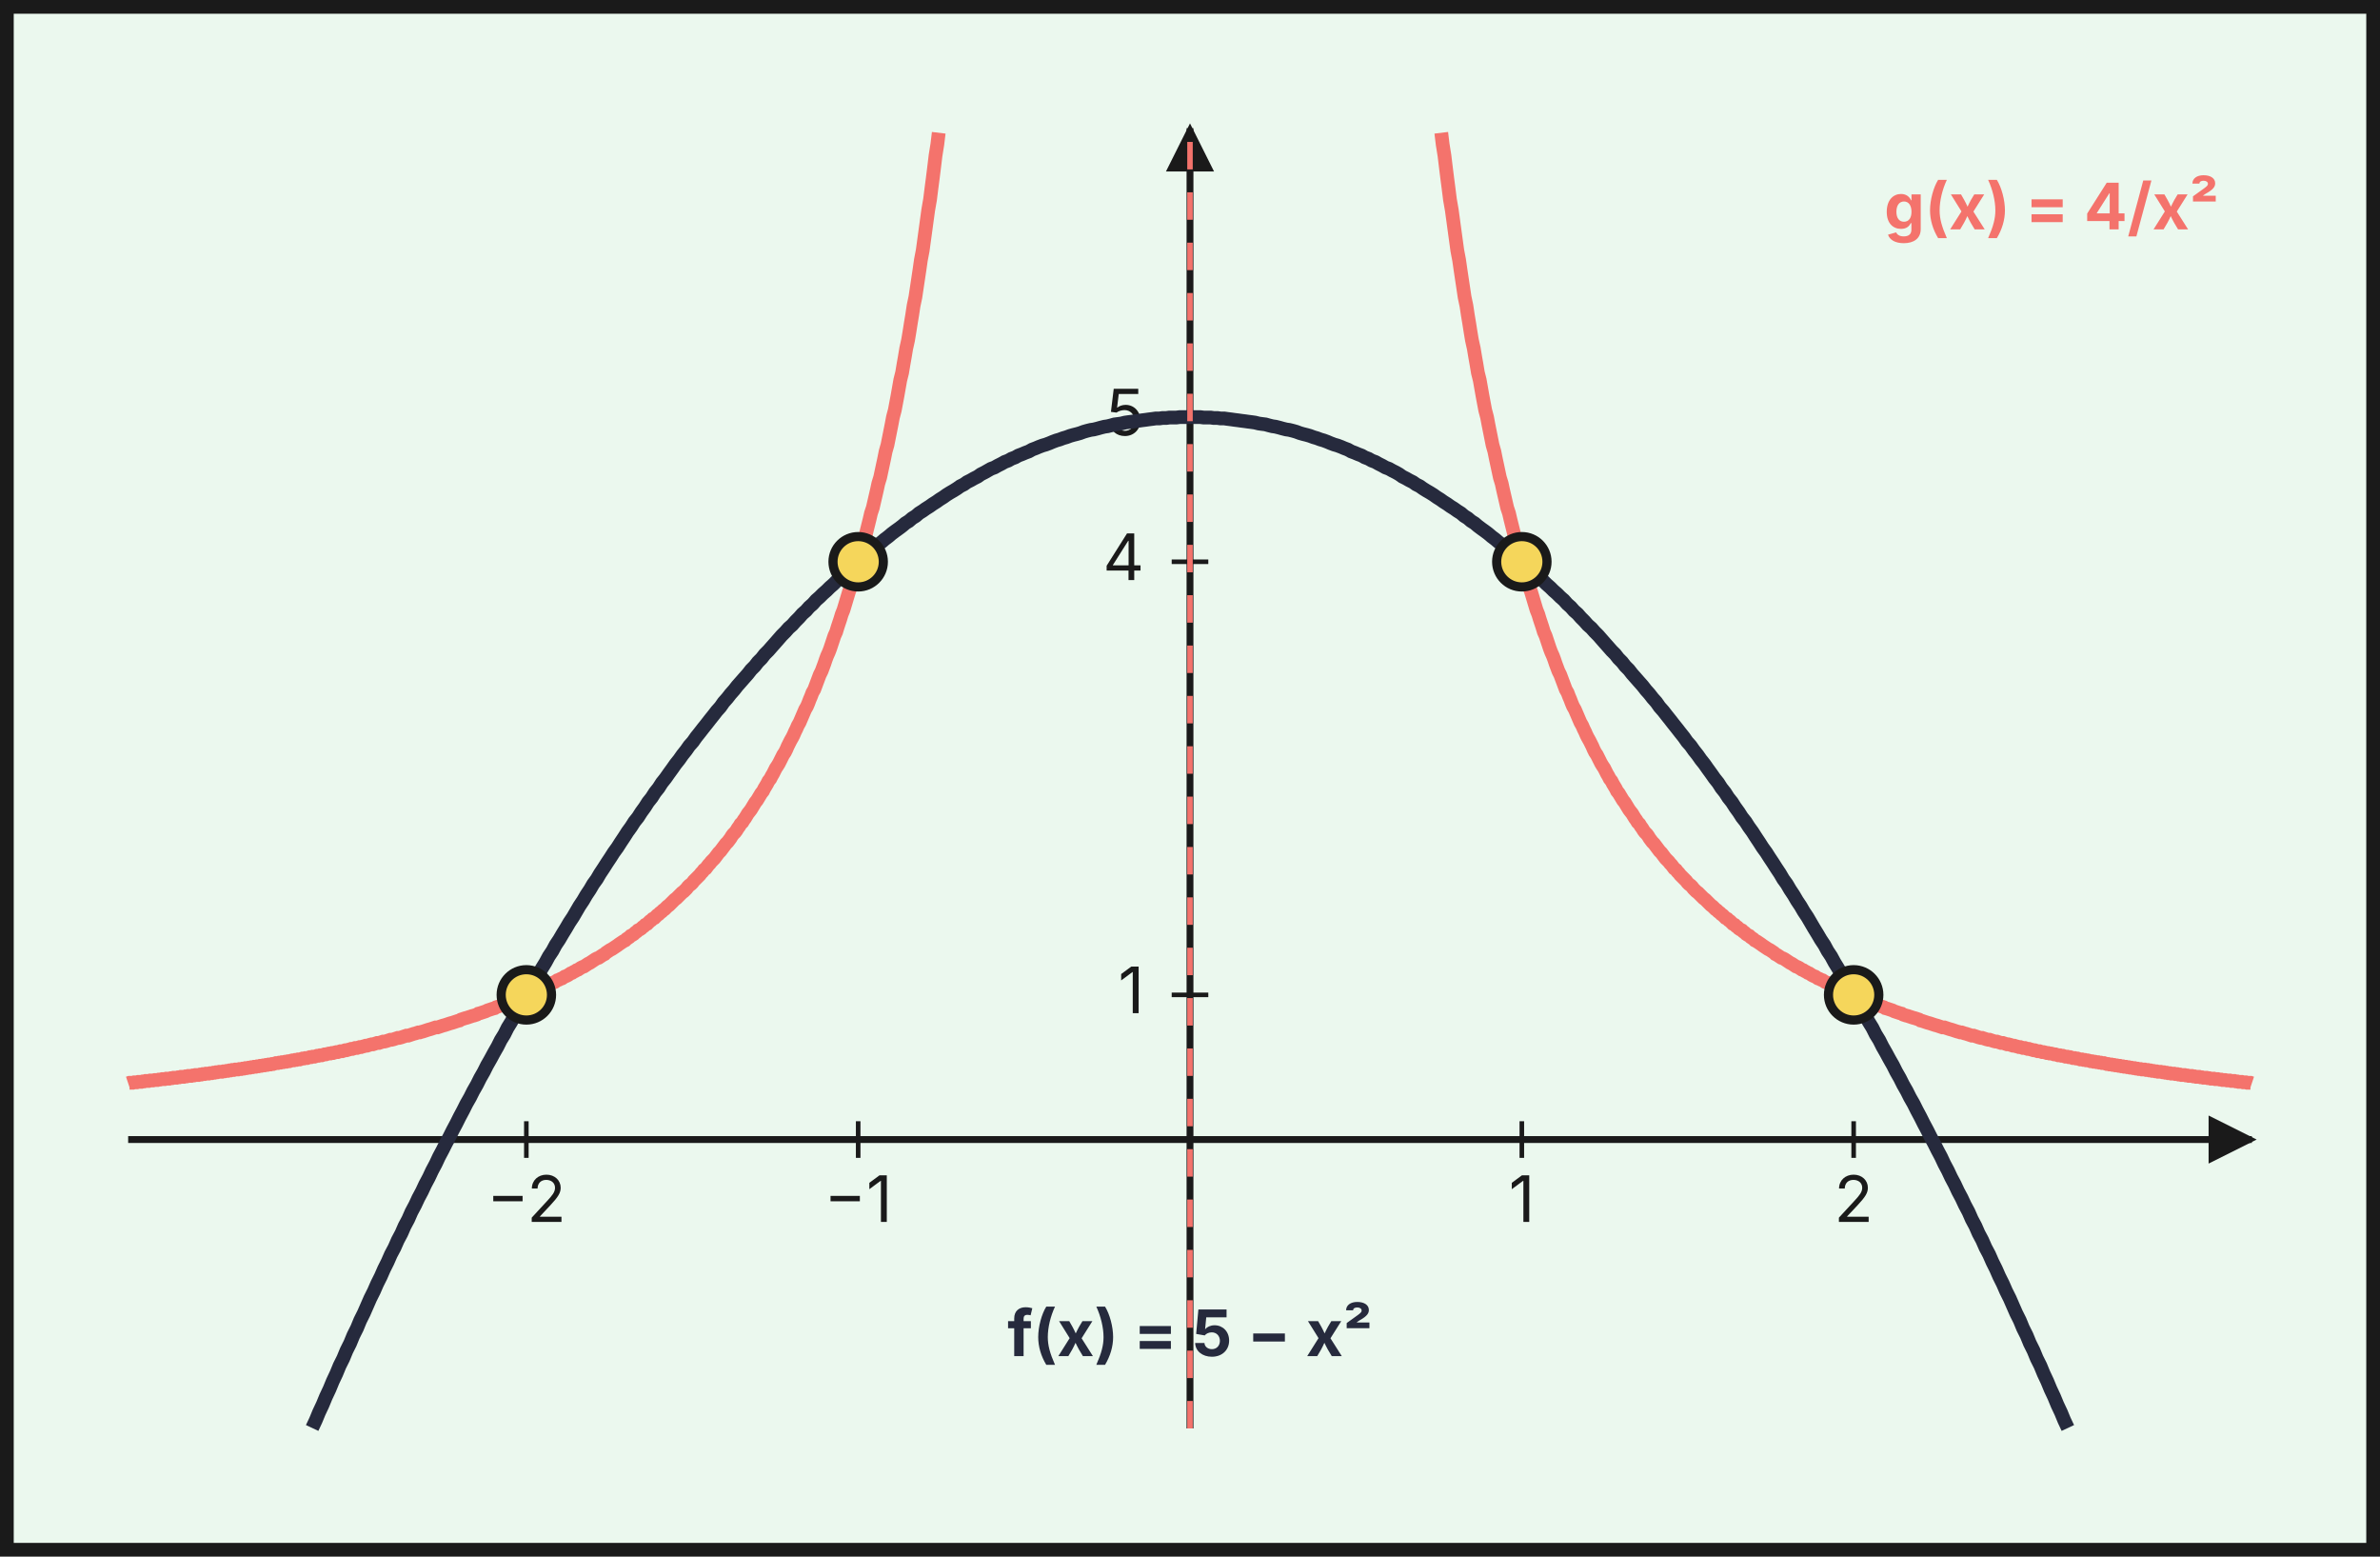
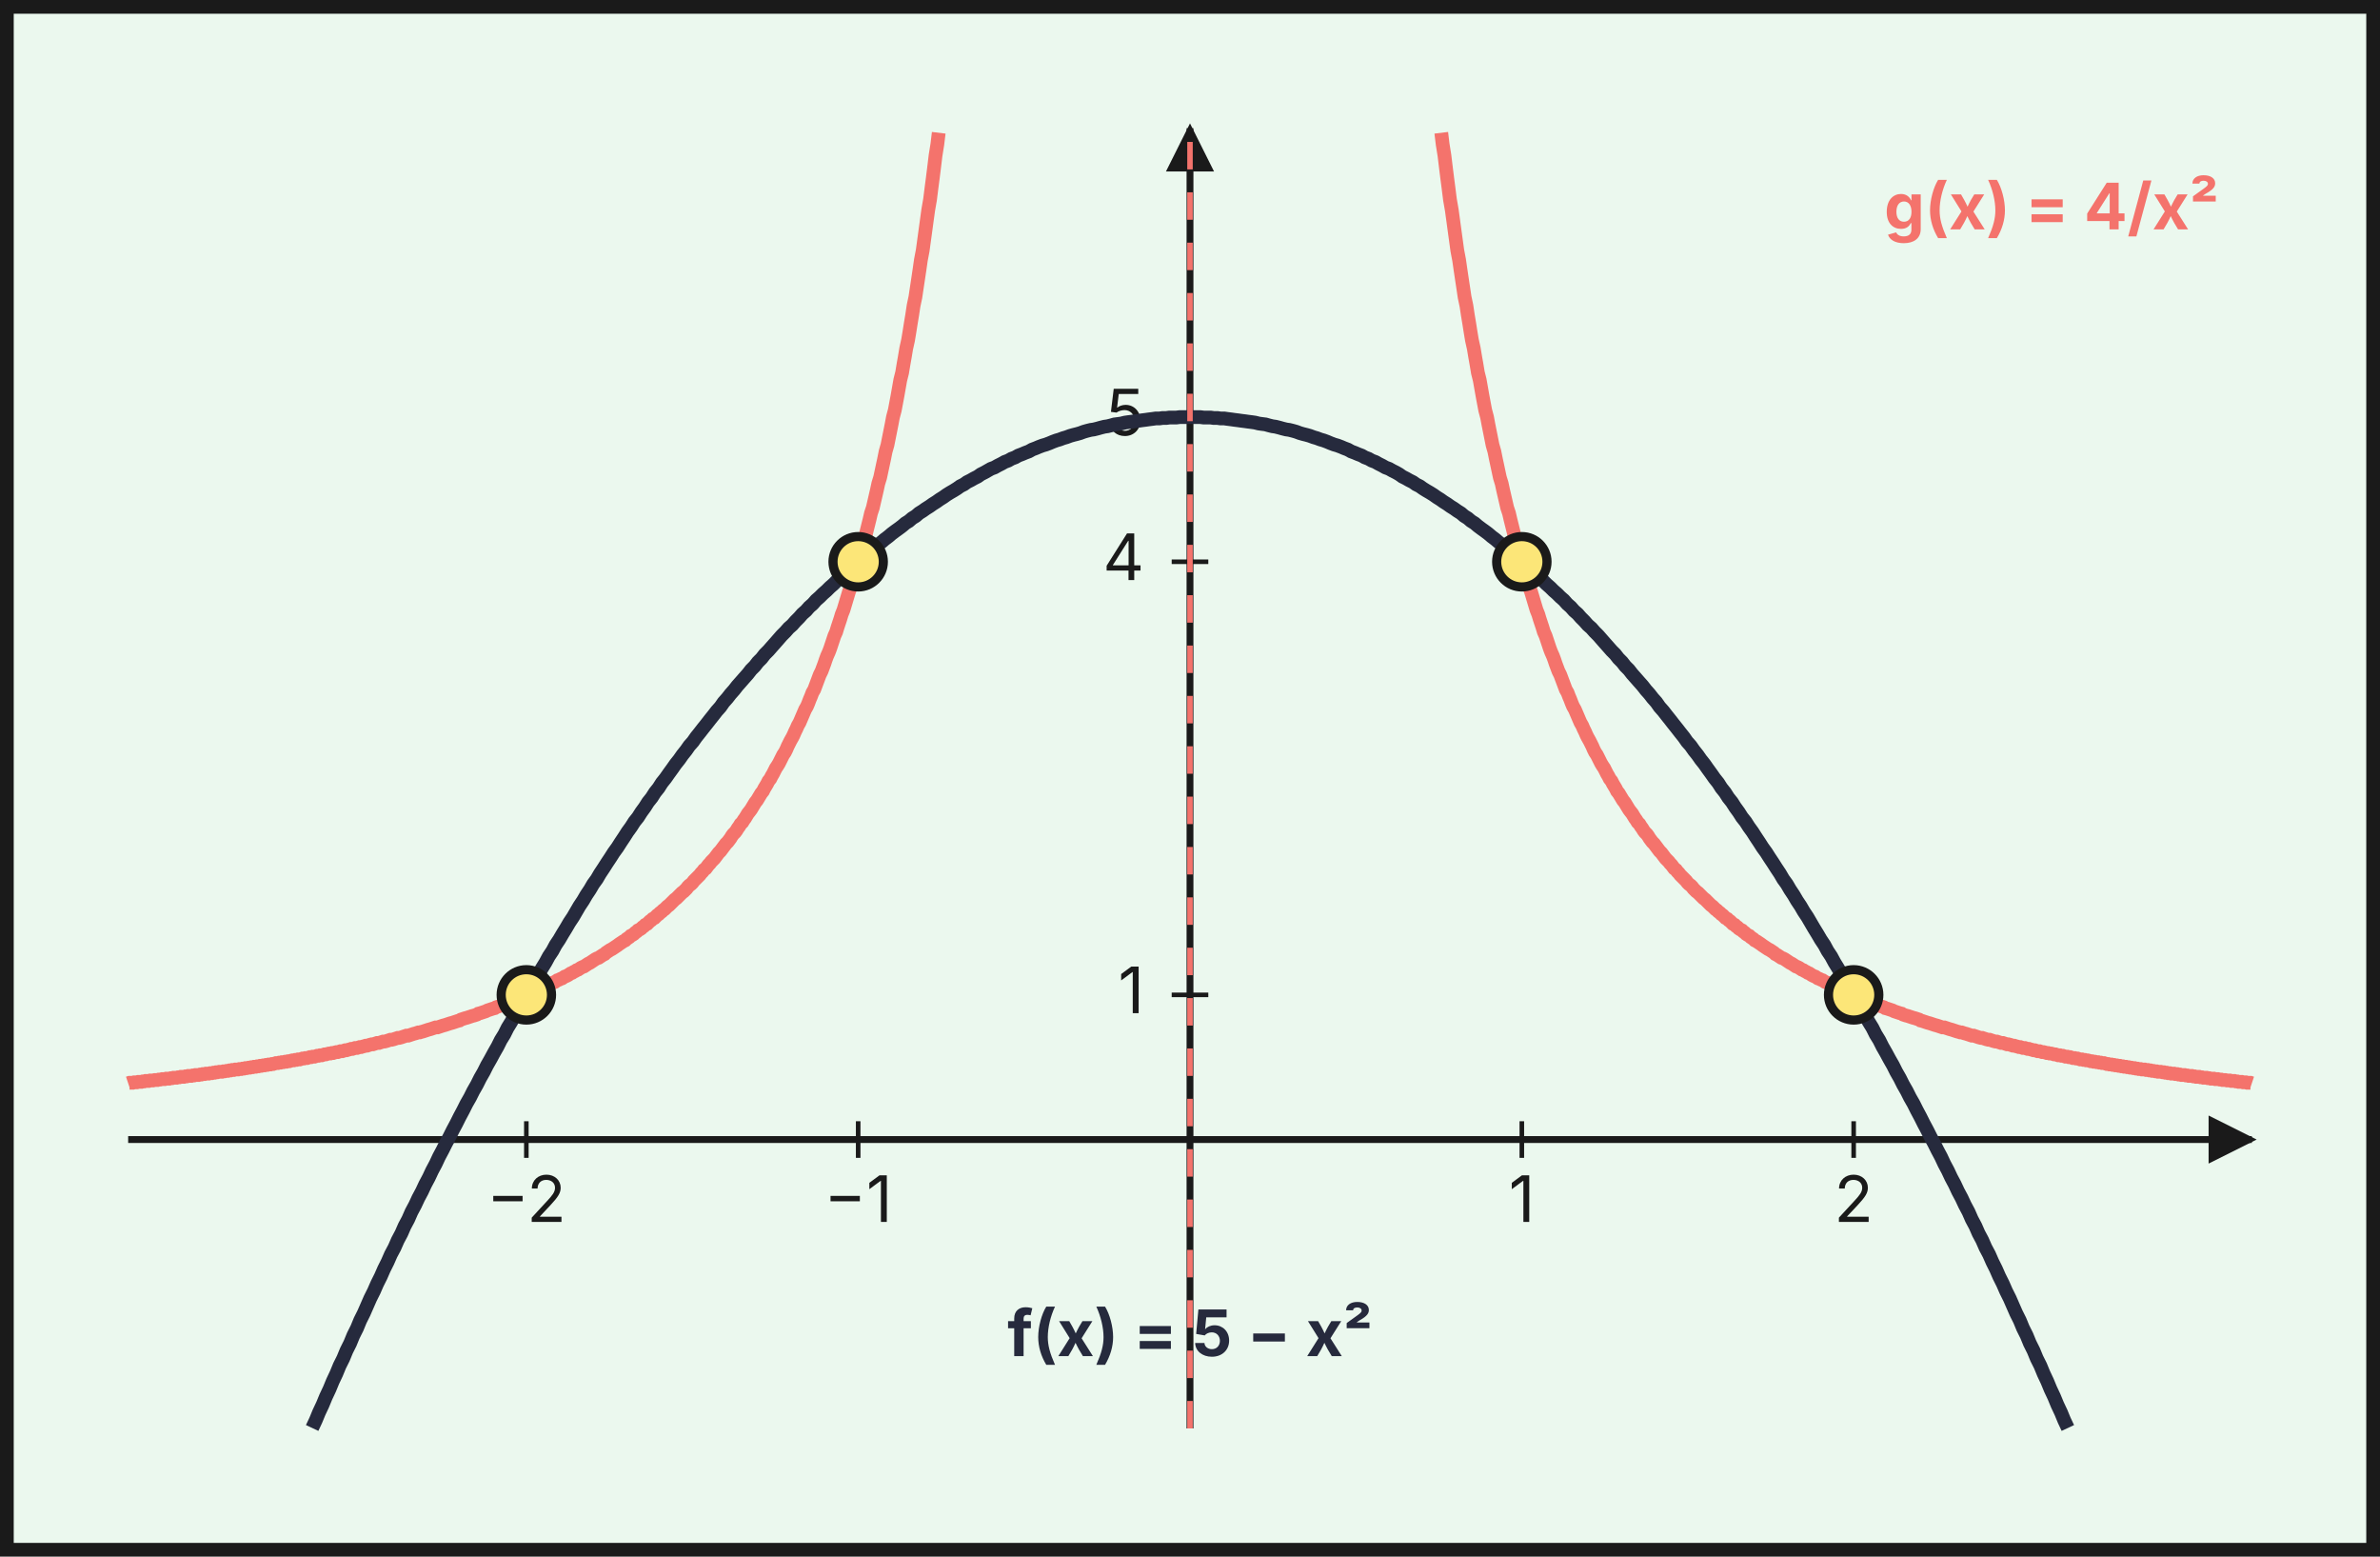
<svg xmlns="http://www.w3.org/2000/svg" viewBox="0 0 520 340" width="520" height="340" font-family="Inter, Helvetica, Arial, sans-serif" role="img">
  <defs>
    <marker id="f" viewBox="0 0 10 10" refX="9" refY="5" markerWidth="7" markerHeight="7" orient="auto">
      <path d="M0,0 L10,5 L0,10 z" fill="#1A1A1A" />
    </marker>
  </defs>
  <rect x="1.5" y="1.5" width="517" height="337" fill="#EBF8EE" stroke="#1A1A1A" stroke-width="3" />
  <line x1="28.0" y1="248.9" x2="492.0" y2="248.9" stroke="#1A1A1A" stroke-width="1.5" marker-end="url(#f)" />
  <line x1="260.0" y1="312.0" x2="260.0" y2="28.0" stroke="#1A1A1A" stroke-width="1.5" marker-end="url(#f)" />
  <line x1="115.0" y1="244.9" x2="115.0" y2="252.9" stroke="#1A1A1A" />
  <text x="115.0" y="266.9" text-anchor="middle" font-size="14" fill="#1A1A1A">−2</text>
  <line x1="187.5" y1="244.9" x2="187.5" y2="252.9" stroke="#1A1A1A" />
  <text x="187.5" y="266.9" text-anchor="middle" font-size="14" fill="#1A1A1A">−1</text>
  <line x1="332.5" y1="244.9" x2="332.5" y2="252.9" stroke="#1A1A1A" />
  <text x="332.5" y="266.9" text-anchor="middle" font-size="14" fill="#1A1A1A">1</text>
  <line x1="405.0" y1="244.9" x2="405.0" y2="252.9" stroke="#1A1A1A" />
  <text x="405.0" y="266.9" text-anchor="middle" font-size="14" fill="#1A1A1A">2</text>
  <line x1="256.0" y1="217.3" x2="264.0" y2="217.3" stroke="#1A1A1A" />
  <text x="250.0" y="221.3" text-anchor="end" font-size="14" fill="#1A1A1A">1</text>
  <line x1="256.0" y1="122.7" x2="264.0" y2="122.7" stroke="#1A1A1A" />
  <text x="250.0" y="126.7" text-anchor="end" font-size="14" fill="#1A1A1A">4</text>
  <line x1="256.0" y1="91.1" x2="264.0" y2="91.1" stroke="#1A1A1A" />
  <text x="250.0" y="95.1" text-anchor="end" font-size="14" fill="#1A1A1A">5</text>
  <path d="M68.2,311.9 L69.0,310.2 L69.7,308.5 L70.5,306.8 L71.2,305.1 L72.0,303.4 L72.7,301.7 L73.5,300.0 L74.2,298.3 L75.0,296.7 L75.7,295.0 L76.5,293.4 L77.2,291.7 L78.0,290.1 L78.7,288.4 L79.5,286.8 L80.2,285.2 L80.9,283.6 L81.7,282.0 L82.4,280.4 L83.2,278.8 L83.9,277.2 L84.7,275.6 L85.4,274.0 L86.2,272.5 L86.9,270.9 L87.7,269.4 L88.4,267.8 L89.2,266.3 L89.9,264.7 L90.7,263.2 L91.4,261.7 L92.2,260.2 L92.9,258.7 L93.7,257.2 L94.4,255.7 L95.2,254.2 L95.9,252.7 L96.7,251.2 L97.4,249.8 L98.2,248.3 L98.9,246.9 L99.7,245.4 L100.4,244.0 L101.2,242.5 L101.9,241.1 L102.7,239.7 L103.4,238.3 L104.2,236.9 L104.9,235.5 L105.7,234.1 L106.4,232.7 L107.2,231.3 L107.9,230.0 L108.7,228.6 L109.4,227.2 L110.2,225.9 L110.9,224.5 L111.7,223.2 L112.4,221.9 L113.2,220.6 L113.9,219.2 L114.7,217.9 L115.4,216.6 L116.2,215.3 L116.9,214.0 L117.7,212.7 L118.4,211.5 L119.2,210.2 L119.9,208.9 L120.7,207.7 L121.4,206.4 L122.2,205.2 L122.9,204.0 L123.7,202.7 L124.4,201.5 L125.2,200.3 L125.9,199.1 L126.6,197.9 L127.4,196.7 L128.1,195.5 L128.9,194.3 L129.6,193.1 L130.4,192.0 L131.1,190.8 L131.9,189.6 L132.6,188.5 L133.4,187.3 L134.1,186.2 L134.9,185.1 L135.6,184.0 L136.4,182.8 L137.1,181.7 L137.9,180.6 L138.6,179.5 L139.4,178.5 L140.1,177.4 L140.9,176.3 L141.6,175.2 L142.4,174.2 L143.1,173.1 L143.9,172.1 L144.6,171.0 L145.4,170.0 L146.1,169.0 L146.9,167.9 L147.6,166.9 L148.4,165.9 L149.1,164.9 L149.9,163.9 L150.6,162.9 L151.4,162.0 L152.1,161.0 L152.9,160.0 L153.6,159.1 L154.4,158.1 L155.1,157.2 L155.9,156.2 L156.6,155.3 L157.4,154.4 L158.1,153.4 L158.9,152.5 L159.6,151.6 L160.4,150.7 L161.1,149.8 L161.9,148.9 L162.6,148.1 L163.4,147.2 L164.1,146.3 L164.9,145.5 L165.6,144.6 L166.4,143.8 L167.1,142.9 L167.9,142.1 L168.6,141.3 L169.4,140.4 L170.1,139.6 L170.8,138.8 L171.6,138.0 L172.3,137.2 L173.1,136.5 L173.8,135.7 L174.6,134.9 L175.3,134.1 L176.1,133.4 L176.8,132.6 L177.6,131.9 L178.3,131.1 L179.1,130.4 L179.8,129.7 L180.6,129.0 L181.3,128.3 L182.1,127.6 L182.8,126.9 L183.6,126.2 L184.3,125.5 L185.1,124.8 L185.8,124.1 L186.6,123.5 L187.3,122.8 L188.1,122.2 L188.8,121.5 L189.6,120.9 L190.3,120.3 L191.1,119.6 L191.8,119.0 L192.6,118.4 L193.3,117.8 L194.1,117.2 L194.8,116.6 L195.6,116.0 L196.3,115.5 L197.1,114.9 L197.8,114.3 L198.6,113.8 L199.3,113.2 L200.1,112.7 L200.8,112.1 L201.6,111.6 L202.3,111.1 L203.1,110.6 L203.8,110.1 L204.6,109.6 L205.3,109.1 L206.1,108.6 L206.8,108.1 L207.6,107.6 L208.3,107.2 L209.1,106.7 L209.8,106.2 L210.6,105.8 L211.3,105.3 L212.1,104.9 L212.8,104.5 L213.6,104.1 L214.3,103.6 L215.1,103.2 L215.8,102.8 L216.5,102.4 L217.3,102.1 L218.0,101.7 L218.8,101.3 L219.5,100.9 L220.3,100.6 L221.0,100.2 L221.8,99.9 L222.5,99.5 L223.3,99.2 L224.0,98.9 L224.8,98.6 L225.5,98.2 L226.3,97.9 L227.0,97.6 L227.8,97.3 L228.5,97.1 L229.3,96.8 L230.0,96.5 L230.8,96.2 L231.5,96.0 L232.3,95.7 L233.0,95.5 L233.8,95.2 L234.5,95.0 L235.3,94.8 L236.0,94.6 L236.8,94.3 L237.5,94.1 L238.3,93.9 L239.0,93.8 L239.8,93.6 L240.5,93.4 L241.3,93.2 L242.0,93.1 L242.8,92.9 L243.5,92.7 L244.3,92.6 L245.0,92.5 L245.8,92.3 L246.5,92.2 L247.3,92.1 L248.0,92.0 L248.8,91.9 L249.5,91.8 L250.3,91.7 L251.0,91.6 L251.8,91.5 L252.5,91.4 L253.3,91.4 L254.0,91.3 L254.8,91.3 L255.5,91.2 L256.3,91.2 L257.0,91.2 L257.8,91.1 L258.5,91.1 L259.3,91.1 L260.0,91.1 L260.7,91.1 L261.5,91.1 L262.2,91.1 L263.0,91.2 L263.7,91.2 L264.5,91.2 L265.2,91.3 L266.0,91.3 L266.7,91.4 L267.5,91.4 L268.2,91.5 L269.0,91.6 L269.7,91.7 L270.5,91.8 L271.2,91.9 L272.0,92.0 L272.7,92.1 L273.5,92.2 L274.2,92.3 L275.0,92.5 L275.7,92.6 L276.5,92.7 L277.2,92.9 L278.0,93.1 L278.7,93.2 L279.5,93.4 L280.2,93.6 L281.0,93.8 L281.7,93.9 L282.5,94.1 L283.2,94.3 L284.0,94.6 L284.7,94.8 L285.5,95.0 L286.2,95.2 L287.0,95.5 L287.7,95.7 L288.5,96.0 L289.2,96.2 L290.0,96.5 L290.7,96.8 L291.5,97.1 L292.2,97.3 L293.0,97.6 L293.7,97.9 L294.5,98.2 L295.2,98.6 L296.0,98.9 L296.7,99.2 L297.5,99.5 L298.2,99.9 L299.0,100.2 L299.7,100.6 L300.5,100.9 L301.2,101.3 L302.0,101.7 L302.7,102.1 L303.5,102.4 L304.2,102.8 L305.0,103.2 L305.7,103.6 L306.4,104.1 L307.2,104.5 L307.9,104.9 L308.7,105.3 L309.4,105.8 L310.2,106.2 L310.9,106.7 L311.7,107.2 L312.4,107.6 L313.2,108.1 L313.9,108.6 L314.7,109.1 L315.4,109.6 L316.2,110.1 L316.9,110.6 L317.7,111.1 L318.4,111.6 L319.2,112.1 L319.9,112.7 L320.7,113.2 L321.4,113.8 L322.2,114.3 L322.9,114.9 L323.7,115.5 L324.4,116.0 L325.2,116.6 L325.9,117.2 L326.7,117.8 L327.4,118.4 L328.2,119.0 L328.9,119.6 L329.7,120.3 L330.4,120.9 L331.2,121.5 L331.9,122.2 L332.7,122.8 L333.4,123.5 L334.2,124.1 L334.9,124.8 L335.7,125.5 L336.4,126.2 L337.2,126.9 L337.9,127.6 L338.7,128.3 L339.4,129.0 L340.2,129.7 L340.9,130.4 L341.7,131.1 L342.4,131.9 L343.2,132.6 L343.9,133.4 L344.7,134.1 L345.4,134.9 L346.2,135.7 L346.9,136.5 L347.7,137.2 L348.4,138.0 L349.2,138.8 L349.9,139.6 L350.6,140.4 L351.4,141.3 L352.1,142.1 L352.9,142.9 L353.6,143.8 L354.4,144.6 L355.1,145.5 L355.9,146.3 L356.6,147.2 L357.4,148.1 L358.1,148.9 L358.9,149.8 L359.6,150.7 L360.4,151.6 L361.1,152.5 L361.9,153.4 L362.6,154.4 L363.4,155.3 L364.1,156.2 L364.9,157.2 L365.6,158.1 L366.4,159.1 L367.1,160.0 L367.9,161.0 L368.6,162.0 L369.4,162.9 L370.1,163.9 L370.9,164.9 L371.6,165.9 L372.4,166.9 L373.1,167.9 L373.9,169.0 L374.6,170.0 L375.4,171.0 L376.1,172.1 L376.9,173.1 L377.6,174.2 L378.4,175.2 L379.1,176.3 L379.9,177.4 L380.6,178.5 L381.4,179.5 L382.1,180.6 L382.9,181.7 L383.6,182.8 L384.4,184.0 L385.1,185.1 L385.9,186.2 L386.6,187.3 L387.4,188.5 L388.1,189.6 L388.9,190.8 L389.6,192.0 L390.4,193.1 L391.1,194.3 L391.9,195.5 L392.6,196.7 L393.4,197.9 L394.1,199.1 L394.9,200.3 L395.6,201.5 L396.3,202.7 L397.1,204.0 L397.8,205.2 L398.6,206.4 L399.3,207.7 L400.1,208.9 L400.8,210.2 L401.6,211.5 L402.3,212.7 L403.1,214.0 L403.8,215.3 L404.6,216.6 L405.3,217.9 L406.1,219.2 L406.8,220.6 L407.6,221.9 L408.3,223.2 L409.1,224.5 L409.8,225.9 L410.6,227.2 L411.3,228.6 L412.1,230.0 L412.8,231.3 L413.6,232.7 L414.3,234.1 L415.1,235.5 L415.8,236.9 L416.6,238.3 L417.3,239.7 L418.1,241.1 L418.8,242.5 L419.6,244.0 L420.3,245.4 L421.1,246.9 L421.8,248.3 L422.6,249.8 L423.3,251.2 L424.1,252.7 L424.8,254.2 L425.6,255.7 L426.3,257.2 L427.1,258.7 L427.8,260.2 L428.6,261.7 L429.3,263.2 L430.1,264.7 L430.8,266.3 L431.6,267.8 L432.3,269.4 L433.1,270.9 L433.8,272.5 L434.6,274.0 L435.3,275.6 L436.1,277.2 L436.8,278.8 L437.6,280.4 L438.3,282.0 L439.1,283.6 L439.8,285.2 L440.5,286.8 L441.3,288.4 L442.0,290.1 L442.8,291.7 L443.5,293.4 L444.3,295.0 L445.0,296.7 L445.8,298.3 L446.5,300.0 L447.3,301.7 L448.0,303.4 L448.8,305.1 L449.5,306.8 L450.3,308.5 L451.0,310.2 L451.8,311.9" fill="none" stroke="#262A3D" stroke-width="3" />
  <path d="M28.0,236.6 L28.3,236.5 L28.6,236.5 L29.0,236.5 L29.3,236.4 L29.6,236.4 L29.9,236.4 L30.2,236.3 L30.6,236.3 L30.9,236.3 L31.2,236.2 L31.5,236.2 L31.8,236.1 L32.2,236.1 L32.5,236.1 L32.8,236.0 L33.1,236.0 L33.4,236.0 L33.8,235.9 L34.1,235.9 L34.4,235.9 L34.7,235.8 L35.0,235.8 L35.4,235.7 L35.7,235.7 L36.0,235.7 L36.3,235.6 L36.6,235.6 L37.0,235.6 L37.3,235.5 L37.6,235.5 L37.9,235.4 L38.2,235.4 L38.6,235.4 L38.9,235.3 L39.2,235.3 L39.5,235.2 L39.8,235.2 L40.2,235.2 L40.5,235.1 L40.8,235.1 L41.1,235.0 L41.4,235.0 L41.8,235.0 L42.1,234.9 L42.4,234.9 L42.7,234.8 L43.0,234.8 L43.4,234.8 L43.7,234.7 L44.0,234.7 L44.3,234.6 L44.7,234.6 L45.0,234.5 L45.3,234.5 L45.6,234.5 L45.9,234.4 L46.3,234.4 L46.6,234.3 L46.9,234.3 L47.2,234.2 L47.5,234.2 L47.9,234.1 L48.2,234.1 L48.5,234.1 L48.8,234.0 L49.1,234.0 L49.5,233.9 L49.8,233.9 L50.1,233.8 L50.4,233.8 L50.7,233.7 L51.1,233.7 L51.4,233.6 L51.7,233.6 L52.0,233.6 L52.3,233.5 L52.7,233.5 L53.0,233.4 L53.3,233.4 L53.6,233.3 L53.9,233.3 L54.3,233.2 L54.6,233.2 L54.9,233.1 L55.2,233.1 L55.5,233.0 L55.9,233.0 L56.2,232.9 L56.5,232.9 L56.8,232.8 L57.1,232.8 L57.5,232.7 L57.8,232.7 L58.1,232.6 L58.4,232.6 L58.7,232.5 L59.1,232.5 L59.4,232.4 L59.7,232.4 L60.0,232.3 L60.3,232.2 L60.7,232.2 L61.0,232.1 L61.3,232.1 L61.6,232.0 L61.9,232.0 L62.3,231.9 L62.6,231.9 L62.9,231.8 L63.2,231.8 L63.5,231.7 L63.9,231.6 L64.2,231.6 L64.5,231.5 L64.8,231.5 L65.1,231.4 L65.5,231.4 L65.8,231.3 L66.1,231.2 L66.4,231.2 L66.7,231.1 L67.1,231.1 L67.4,231.0 L67.7,230.9 L68.0,230.9 L68.3,230.8 L68.7,230.8 L69.0,230.7 L69.3,230.6 L69.6,230.6 L69.9,230.5 L70.3,230.5 L70.6,230.4 L70.9,230.3 L71.2,230.3 L71.5,230.2 L71.9,230.1 L72.2,230.1 L72.5,230.0 L72.8,230.0 L73.1,229.9 L73.5,229.8 L73.8,229.8 L74.1,229.7 L74.4,229.6 L74.8,229.6 L75.1,229.5 L75.4,229.4 L75.7,229.4 L76.0,229.3 L76.4,229.2 L76.7,229.1 L77.0,229.1 L77.3,229.0 L77.6,228.9 L78.0,228.9 L78.3,228.8 L78.6,228.7 L78.9,228.7 L79.2,228.6 L79.6,228.5 L79.9,228.4 L80.2,228.4 L80.5,228.3 L80.8,228.2 L81.2,228.1 L81.5,228.1 L81.8,228.0 L82.1,227.9 L82.4,227.8 L82.8,227.8 L83.1,227.7 L83.4,227.6 L83.7,227.5 L84.0,227.5 L84.4,227.4 L84.7,227.3 L85.0,227.2 L85.3,227.1 L85.6,227.1 L86.0,227.0 L86.3,226.9 L86.6,226.8 L86.9,226.7 L87.2,226.7 L87.6,226.6 L87.9,226.5 L88.2,226.4 L88.5,226.3 L88.8,226.2 L89.2,226.2 L89.5,226.1 L89.8,226.0 L90.1,225.9 L90.4,225.8 L90.8,225.7 L91.1,225.6 L91.4,225.5 L91.7,225.5 L92.0,225.4 L92.4,225.3 L92.7,225.2 L93.0,225.1 L93.3,225.0 L93.6,224.9 L94.0,224.8 L94.3,224.7 L94.6,224.6 L94.9,224.5 L95.2,224.4 L95.6,224.4 L95.9,224.3 L96.2,224.2 L96.5,224.1 L96.8,224.0 L97.2,223.9 L97.5,223.8 L97.8,223.7 L98.1,223.6 L98.4,223.5 L98.8,223.4 L99.1,223.3 L99.4,223.2 L99.7,223.1 L100.0,223.0 L100.4,222.9 L100.7,222.7 L101.0,222.6 L101.3,222.5 L101.6,222.4 L102.0,222.3 L102.3,222.2 L102.6,222.1 L102.9,222.0 L103.2,221.9 L103.6,221.8 L103.9,221.7 L104.2,221.6 L104.5,221.4 L104.9,221.3 L105.2,221.2 L105.5,221.1 L105.8,221.0 L106.1,220.9 L106.5,220.7 L106.8,220.6 L107.1,220.5 L107.4,220.4 L107.7,220.3 L108.1,220.2 L108.4,220.0 L108.7,219.9 L109.0,219.8 L109.3,219.7 L109.7,219.5 L110.0,219.4 L110.3,219.3 L110.6,219.2 L110.9,219.0 L111.3,218.9 L111.6,218.8 L111.9,218.6 L112.2,218.5 L112.5,218.4 L112.9,218.2 L113.2,218.1 L113.5,218.0 L113.8,217.8 L114.1,217.7 L114.5,217.6 L114.8,217.4 L115.1,217.3 L115.4,217.2 L115.7,217.0 L116.1,216.9 L116.4,216.7 L116.7,216.6 L117.0,216.4 L117.3,216.3 L117.7,216.1 L118.0,216.0 L118.3,215.8 L118.6,215.7 L118.9,215.5 L119.3,215.4 L119.6,215.2 L119.9,215.1 L120.2,214.9 L120.5,214.8 L120.9,214.6 L121.2,214.5 L121.5,214.3 L121.8,214.1 L122.1,214.0 L122.5,213.8 L122.8,213.7 L123.1,213.5 L123.4,213.3 L123.7,213.2 L124.1,213.0 L124.4,212.8 L124.7,212.6 L125.0,212.5 L125.3,212.3 L125.7,212.1 L126.0,211.9 L126.3,211.8 L126.6,211.6 L126.9,211.4 L127.3,211.2 L127.6,211.1 L127.9,210.9 L128.2,210.7 L128.5,210.5 L128.9,210.3 L129.2,210.1 L129.5,209.9 L129.8,209.7 L130.1,209.5 L130.5,209.3 L130.8,209.2 L131.1,209.0 L131.4,208.8 L131.7,208.6 L132.1,208.4 L132.4,208.1 L132.7,207.9 L133.0,207.7 L133.3,207.5 L133.7,207.3 L134.0,207.1 L134.3,206.9 L134.6,206.7 L134.9,206.5 L135.3,206.2 L135.6,206.0 L135.9,205.8 L136.2,205.6 L136.6,205.4 L136.9,205.1 L137.2,204.9 L137.5,204.7 L137.8,204.4 L138.2,204.2 L138.5,204.0 L138.8,203.7 L139.1,203.5 L139.4,203.2 L139.8,203.0 L140.1,202.8 L140.4,202.5 L140.7,202.3 L141.0,202.0 L141.4,201.8 L141.7,201.5 L142.0,201.2 L142.3,201.0 L142.6,200.7 L143.0,200.5 L143.3,200.2 L143.6,199.9 L143.9,199.7 L144.2,199.4 L144.6,199.1 L144.9,198.8 L145.2,198.6 L145.5,198.3 L145.8,198.0 L146.2,197.7 L146.5,197.4 L146.8,197.1 L147.1,196.8 L147.4,196.5 L147.8,196.2 L148.1,195.9 L148.4,195.6 L148.7,195.3 L149.0,195.0 L149.4,194.7 L149.7,194.4 L150.0,194.1 L150.3,193.7 L150.6,193.4 L151.0,193.1 L151.3,192.8 L151.6,192.4 L151.9,192.1 L152.2,191.8 L152.6,191.4 L152.9,191.1 L153.2,190.7 L153.5,190.4 L153.8,190.0 L154.2,189.7 L154.5,189.3 L154.8,188.9 L155.1,188.6 L155.4,188.2 L155.8,187.8 L156.1,187.5 L156.4,187.1 L156.7,186.7 L157.0,186.3 L157.4,185.9 L157.7,185.5 L158.0,185.1 L158.3,184.7 L158.6,184.3 L159.0,183.9 L159.3,183.5 L159.6,183.1 L159.9,182.6 L160.2,182.2 L160.6,181.8 L160.9,181.4 L161.2,180.9 L161.5,180.5 L161.8,180.0 L162.2,179.6 L162.5,179.1 L162.8,178.7 L163.1,178.2 L163.4,177.7 L163.8,177.2 L164.1,176.8 L164.4,176.3 L164.7,175.8 L165.0,175.3 L165.4,174.8 L165.7,174.3 L166.0,173.8 L166.3,173.3 L166.7,172.8 L167.0,172.2 L167.3,171.7 L167.6,171.2 L167.9,170.6 L168.3,170.1 L168.6,169.5 L168.9,169.0 L169.2,168.4 L169.5,167.8 L169.9,167.2 L170.2,166.7 L170.5,166.1 L170.8,165.5 L171.1,164.9 L171.5,164.3 L171.8,163.7 L172.1,163.0 L172.4,162.4 L172.7,161.8 L173.1,161.1 L173.4,160.5 L173.7,159.8 L174.0,159.2 L174.3,158.5 L174.7,157.8 L175.0,157.1 L175.3,156.4 L175.6,155.7 L175.9,155.0 L176.3,154.3 L176.6,153.6 L176.9,152.8 L177.2,152.1 L177.5,151.3 L177.9,150.6 L178.2,149.8 L178.5,149.0 L178.8,148.2 L179.1,147.4 L179.5,146.6 L179.8,145.8 L180.1,145.0 L180.4,144.1 L180.7,143.3 L181.1,142.4 L181.4,141.6 L181.7,140.7 L182.0,139.8 L182.3,138.9 L182.7,138.0 L183.0,137.0 L183.3,136.1 L183.6,135.2 L183.9,134.2 L184.3,133.2 L184.6,132.2 L184.9,131.2 L185.2,130.2 L185.5,129.2 L185.9,128.2 L186.2,127.1 L186.5,126.1 L186.8,125.0 L187.1,123.9 L187.5,122.8 L187.8,121.7 L188.1,120.5 L188.4,119.4 L188.7,118.2 L189.1,117.0 L189.4,115.8 L189.7,114.6 L190.0,113.4 L190.3,112.1 L190.7,110.9 L191.0,109.6 L191.3,108.3 L191.6,107.0 L191.9,105.6 L192.3,104.3 L192.6,102.9 L192.9,101.5 L193.2,100.1 L193.5,98.6 L193.9,97.2 L194.2,95.7 L194.5,94.2 L194.8,92.7 L195.1,91.1 L195.5,89.6 L195.8,88.0 L196.1,86.4 L196.4,84.7 L196.7,83.0 L197.1,81.4 L197.4,79.6 L197.7,77.9 L198.0,76.1 L198.4,74.3 L198.7,72.5 L199.0,70.6 L199.3,68.8 L199.6,66.8 L200.0,64.9 L200.3,62.9 L200.6,60.9 L200.9,58.9 L201.2,56.8 L201.6,54.7 L201.9,52.5 L202.2,50.3 L202.5,48.1 L202.8,45.9 L203.2,43.6 L203.5,41.2 L203.8,38.9 L204.1,36.5 L204.4,34.0 L204.8,31.5 L205.1,29.0" fill="none" stroke="#F4736C" stroke-width="3" />
  <path d="M314.9,29.0 L315.2,31.5 L315.6,34.0 L315.9,36.5 L316.2,38.9 L316.5,41.2 L316.8,43.6 L317.2,45.9 L317.5,48.1 L317.8,50.3 L318.1,52.5 L318.4,54.7 L318.8,56.8 L319.1,58.9 L319.4,60.9 L319.7,62.9 L320.0,64.9 L320.4,66.8 L320.7,68.8 L321.0,70.6 L321.3,72.5 L321.6,74.3 L322.0,76.1 L322.3,77.9 L322.6,79.6 L322.9,81.4 L323.3,83.0 L323.6,84.7 L323.9,86.4 L324.2,88.0 L324.5,89.6 L324.9,91.1 L325.2,92.7 L325.5,94.2 L325.8,95.7 L326.1,97.2 L326.5,98.6 L326.8,100.1 L327.1,101.5 L327.4,102.9 L327.7,104.3 L328.1,105.6 L328.4,107.0 L328.7,108.3 L329.0,109.6 L329.3,110.9 L329.7,112.1 L330.0,113.4 L330.3,114.6 L330.6,115.8 L330.9,117.0 L331.3,118.2 L331.6,119.4 L331.9,120.5 L332.2,121.7 L332.5,122.8 L332.9,123.9 L333.2,125.0 L333.5,126.1 L333.8,127.1 L334.1,128.2 L334.5,129.2 L334.8,130.2 L335.1,131.2 L335.4,132.2 L335.7,133.2 L336.1,134.2 L336.4,135.2 L336.7,136.1 L337.0,137.0 L337.3,138.0 L337.7,138.9 L338.0,139.8 L338.3,140.7 L338.6,141.6 L338.9,142.4 L339.3,143.3 L339.6,144.1 L339.9,145.0 L340.2,145.8 L340.5,146.6 L340.9,147.4 L341.2,148.2 L341.5,149.0 L341.8,149.8 L342.1,150.6 L342.5,151.3 L342.8,152.1 L343.1,152.8 L343.4,153.6 L343.7,154.3 L344.1,155.0 L344.4,155.7 L344.7,156.4 L345.0,157.1 L345.3,157.8 L345.7,158.5 L346.0,159.2 L346.3,159.8 L346.6,160.5 L346.9,161.1 L347.3,161.8 L347.6,162.4 L347.9,163.0 L348.2,163.7 L348.5,164.3 L348.9,164.9 L349.2,165.5 L349.5,166.1 L349.8,166.7 L350.1,167.2 L350.5,167.8 L350.8,168.4 L351.1,169.0 L351.4,169.5 L351.7,170.1 L352.1,170.6 L352.4,171.2 L352.7,171.7 L353.0,172.2 L353.3,172.8 L353.7,173.3 L354.0,173.8 L354.3,174.3 L354.6,174.8 L355.0,175.3 L355.3,175.8 L355.6,176.3 L355.9,176.8 L356.2,177.2 L356.6,177.7 L356.9,178.2 L357.2,178.7 L357.5,179.1 L357.8,179.6 L358.2,180.0 L358.5,180.5 L358.8,180.9 L359.1,181.4 L359.4,181.8 L359.8,182.2 L360.1,182.6 L360.4,183.1 L360.7,183.5 L361.0,183.9 L361.4,184.3 L361.7,184.7 L362.0,185.1 L362.3,185.5 L362.6,185.9 L363.0,186.3 L363.3,186.7 L363.6,187.1 L363.9,187.5 L364.2,187.8 L364.6,188.2 L364.9,188.6 L365.2,188.9 L365.5,189.3 L365.8,189.7 L366.2,190.0 L366.5,190.4 L366.8,190.7 L367.1,191.1 L367.4,191.4 L367.8,191.8 L368.1,192.1 L368.4,192.4 L368.7,192.8 L369.0,193.1 L369.4,193.4 L369.7,193.7 L370.0,194.1 L370.3,194.4 L370.6,194.7 L371.0,195.0 L371.3,195.3 L371.6,195.6 L371.9,195.9 L372.2,196.2 L372.6,196.5 L372.9,196.8 L373.2,197.1 L373.5,197.4 L373.8,197.7 L374.2,198.0 L374.5,198.3 L374.8,198.6 L375.1,198.8 L375.4,199.1 L375.8,199.4 L376.1,199.7 L376.4,199.9 L376.7,200.2 L377.0,200.5 L377.4,200.7 L377.7,201.0 L378.0,201.2 L378.3,201.5 L378.6,201.8 L379.0,202.0 L379.3,202.3 L379.6,202.5 L379.9,202.8 L380.2,203.0 L380.6,203.2 L380.9,203.5 L381.2,203.7 L381.5,204.0 L381.8,204.2 L382.2,204.4 L382.5,204.7 L382.8,204.9 L383.1,205.1 L383.4,205.4 L383.8,205.6 L384.1,205.8 L384.4,206.0 L384.7,206.2 L385.1,206.5 L385.4,206.7 L385.7,206.9 L386.0,207.1 L386.3,207.3 L386.7,207.5 L387.0,207.7 L387.3,207.9 L387.6,208.1 L387.9,208.4 L388.3,208.6 L388.6,208.8 L388.9,209.0 L389.2,209.2 L389.5,209.3 L389.9,209.5 L390.2,209.7 L390.5,209.9 L390.8,210.1 L391.1,210.3 L391.5,210.5 L391.8,210.7 L392.1,210.9 L392.4,211.1 L392.7,211.2 L393.1,211.4 L393.4,211.6 L393.7,211.8 L394.0,211.9 L394.3,212.1 L394.7,212.3 L395.0,212.5 L395.3,212.6 L395.6,212.8 L395.9,213.0 L396.3,213.2 L396.6,213.3 L396.9,213.5 L397.2,213.7 L397.5,213.8 L397.9,214.0 L398.2,214.1 L398.5,214.3 L398.8,214.5 L399.1,214.6 L399.5,214.8 L399.8,214.9 L400.1,215.1 L400.4,215.2 L400.7,215.4 L401.1,215.5 L401.4,215.7 L401.7,215.8 L402.0,216.0 L402.3,216.1 L402.7,216.3 L403.0,216.4 L403.3,216.6 L403.6,216.7 L403.9,216.9 L404.3,217.0 L404.6,217.2 L404.9,217.3 L405.2,217.4 L405.5,217.6 L405.9,217.7 L406.2,217.8 L406.5,218.0 L406.8,218.1 L407.1,218.2 L407.5,218.4 L407.8,218.5 L408.1,218.6 L408.4,218.8 L408.7,218.9 L409.1,219.0 L409.4,219.2 L409.7,219.3 L410.0,219.4 L410.3,219.5 L410.7,219.7 L411.0,219.8 L411.3,219.9 L411.6,220.0 L411.9,220.2 L412.3,220.3 L412.6,220.4 L412.9,220.5 L413.2,220.6 L413.5,220.7 L413.9,220.9 L414.2,221.0 L414.5,221.1 L414.8,221.2 L415.1,221.3 L415.5,221.4 L415.8,221.6 L416.1,221.7 L416.4,221.8 L416.8,221.9 L417.1,222.0 L417.4,222.1 L417.7,222.2 L418.0,222.3 L418.4,222.4 L418.7,222.5 L419.0,222.6 L419.3,222.7 L419.6,222.9 L420.0,223.0 L420.3,223.1 L420.6,223.2 L420.9,223.3 L421.2,223.4 L421.6,223.5 L421.9,223.6 L422.2,223.7 L422.5,223.8 L422.8,223.9 L423.2,224.0 L423.5,224.1 L423.8,224.2 L424.1,224.3 L424.4,224.4 L424.8,224.4 L425.1,224.5 L425.4,224.6 L425.7,224.7 L426.0,224.8 L426.4,224.9 L426.7,225.0 L427.0,225.1 L427.3,225.2 L427.6,225.3 L428.0,225.4 L428.3,225.5 L428.6,225.5 L428.9,225.6 L429.2,225.7 L429.6,225.8 L429.9,225.9 L430.2,226.0 L430.5,226.1 L430.8,226.2 L431.2,226.2 L431.5,226.3 L431.8,226.4 L432.1,226.5 L432.4,226.6 L432.8,226.7 L433.1,226.7 L433.4,226.8 L433.7,226.9 L434.0,227.0 L434.4,227.1 L434.7,227.1 L435.0,227.2 L435.3,227.3 L435.6,227.4 L436.0,227.5 L436.3,227.5 L436.6,227.6 L436.9,227.7 L437.2,227.8 L437.6,227.8 L437.9,227.9 L438.2,228.0 L438.5,228.1 L438.8,228.1 L439.2,228.2 L439.5,228.3 L439.8,228.4 L440.1,228.4 L440.4,228.5 L440.8,228.6 L441.1,228.7 L441.4,228.7 L441.7,228.8 L442.0,228.9 L442.4,228.9 L442.7,229.0 L443.0,229.1 L443.3,229.1 L443.6,229.2 L444.0,229.3 L444.3,229.4 L444.6,229.4 L444.9,229.5 L445.2,229.6 L445.6,229.6 L445.9,229.7 L446.2,229.8 L446.5,229.8 L446.9,229.9 L447.2,230.0 L447.5,230.0 L447.8,230.1 L448.1,230.1 L448.5,230.2 L448.8,230.3 L449.1,230.3 L449.4,230.4 L449.7,230.5 L450.1,230.5 L450.4,230.6 L450.7,230.6 L451.0,230.7 L451.3,230.8 L451.7,230.8 L452.0,230.9 L452.3,230.9 L452.6,231.0 L452.9,231.1 L453.3,231.1 L453.6,231.2 L453.9,231.2 L454.2,231.3 L454.5,231.4 L454.9,231.4 L455.2,231.5 L455.5,231.5 L455.8,231.6 L456.1,231.6 L456.5,231.7 L456.8,231.8 L457.1,231.8 L457.4,231.9 L457.7,231.9 L458.1,232.0 L458.4,232.0 L458.7,232.1 L459.0,232.1 L459.3,232.2 L459.7,232.2 L460.0,232.3 L460.3,232.4 L460.6,232.4 L460.9,232.5 L461.3,232.5 L461.6,232.6 L461.9,232.6 L462.2,232.7 L462.5,232.7 L462.9,232.8 L463.2,232.8 L463.5,232.9 L463.8,232.9 L464.1,233.0 L464.5,233.0 L464.8,233.1 L465.1,233.1 L465.4,233.2 L465.7,233.2 L466.1,233.3 L466.4,233.3 L466.7,233.4 L467.0,233.4 L467.3,233.5 L467.7,233.5 L468.0,233.6 L468.3,233.6 L468.6,233.6 L468.9,233.7 L469.3,233.7 L469.6,233.8 L469.9,233.8 L470.2,233.9 L470.5,233.9 L470.9,234.0 L471.2,234.0 L471.5,234.1 L471.8,234.1 L472.1,234.1 L472.5,234.2 L472.8,234.2 L473.1,234.3 L473.4,234.3 L473.7,234.4 L474.1,234.4 L474.4,234.5 L474.7,234.5 L475.0,234.5 L475.3,234.6 L475.7,234.6 L476.0,234.7 L476.3,234.7 L476.6,234.8 L477.0,234.8 L477.3,234.8 L477.6,234.9 L477.9,234.9 L478.2,235.0 L478.6,235.0 L478.9,235.0 L479.2,235.1 L479.5,235.1 L479.8,235.2 L480.2,235.2 L480.5,235.2 L480.8,235.3 L481.1,235.3 L481.4,235.4 L481.8,235.4 L482.1,235.4 L482.4,235.5 L482.7,235.5 L483.0,235.6 L483.4,235.6 L483.7,235.6 L484.0,235.7 L484.3,235.7 L484.6,235.7 L485.0,235.8 L485.3,235.8 L485.6,235.9 L485.9,235.9 L486.2,235.9 L486.6,236.0 L486.9,236.0 L487.2,236.0 L487.5,236.1 L487.8,236.1 L488.2,236.1 L488.5,236.2 L488.8,236.2 L489.1,236.3 L489.4,236.3 L489.8,236.3 L490.1,236.4 L490.4,236.4 L490.7,236.4 L491.0,236.5 L491.4,236.5 L491.7,236.5 L492.0,236.6" fill="none" stroke="#F4736C" stroke-width="3" />
  <line x1="260.0" y1="312.0" x2="260.0" y2="28.0" stroke="#F4736C" stroke-width="1.2" stroke-dasharray="6 5" />
-   <circle cx="115.0" cy="217.3" r="5.5" fill="#F5D65B" stroke="#1A1A1A" stroke-width="2" />
-   <circle cx="187.5" cy="122.7" r="5.5" fill="#F5D65B" stroke="#1A1A1A" stroke-width="2" />
-   <circle cx="332.5" cy="122.7" r="5.5" fill="#F5D65B" stroke="#1A1A1A" stroke-width="2" />
-   <circle cx="405.0" cy="217.3" r="5.5" fill="#F5D65B" stroke="#1A1A1A" stroke-width="2" />
+   <circle cx="115.0" cy="217.3" r="5.5" fill="#FCE678" stroke="#1A1A1A" stroke-width="2" />
+   <circle cx="187.5" cy="122.7" r="5.5" fill="#FCE678" stroke="#1A1A1A" stroke-width="2" />
+   <circle cx="332.5" cy="122.7" r="5.5" fill="#FCE678" stroke="#1A1A1A" stroke-width="2" />
+   <circle cx="405.0" cy="217.3" r="5.5" fill="#FCE678" stroke="#1A1A1A" stroke-width="2" />
  <text x="260.0" y="296.2" text-anchor="middle" font-size="14" fill="#262A3D" font-weight="700">f(x) = 5 − x²</text>
  <text x="484.8" y="50.1" text-anchor="end" font-size="14" fill="#F4736C" font-weight="700">g(x) = 4/x²</text>
</svg>
